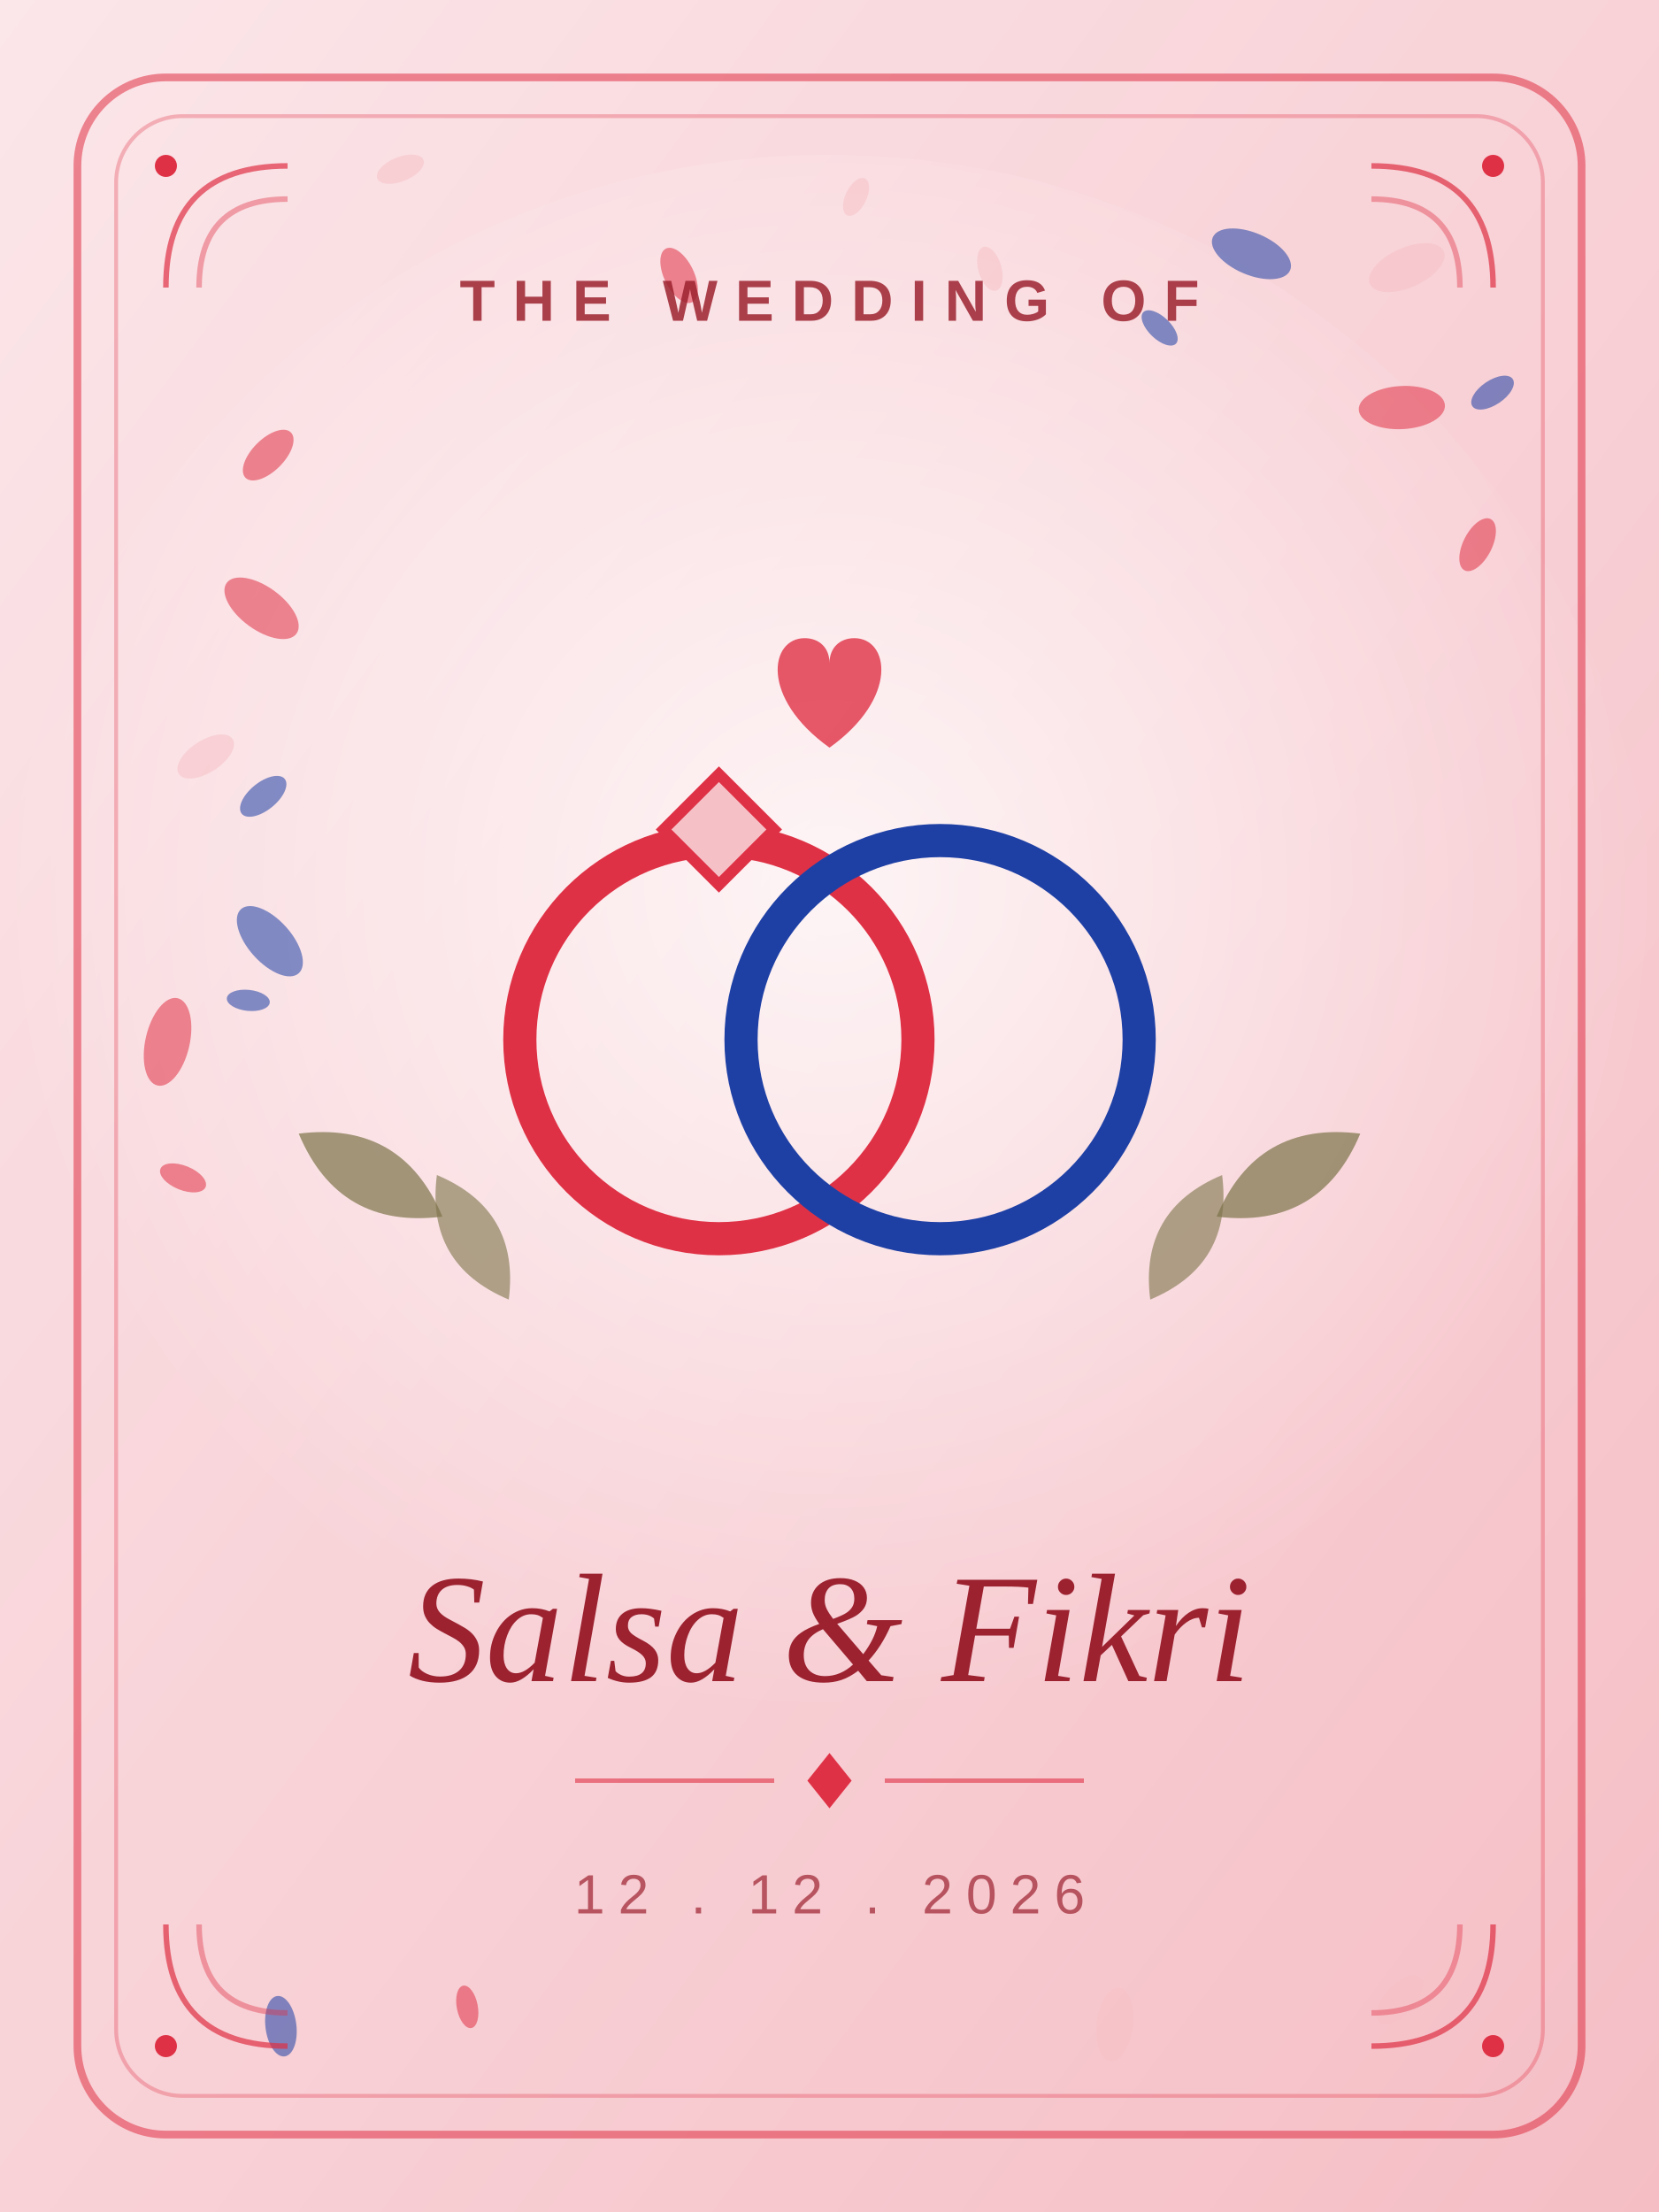
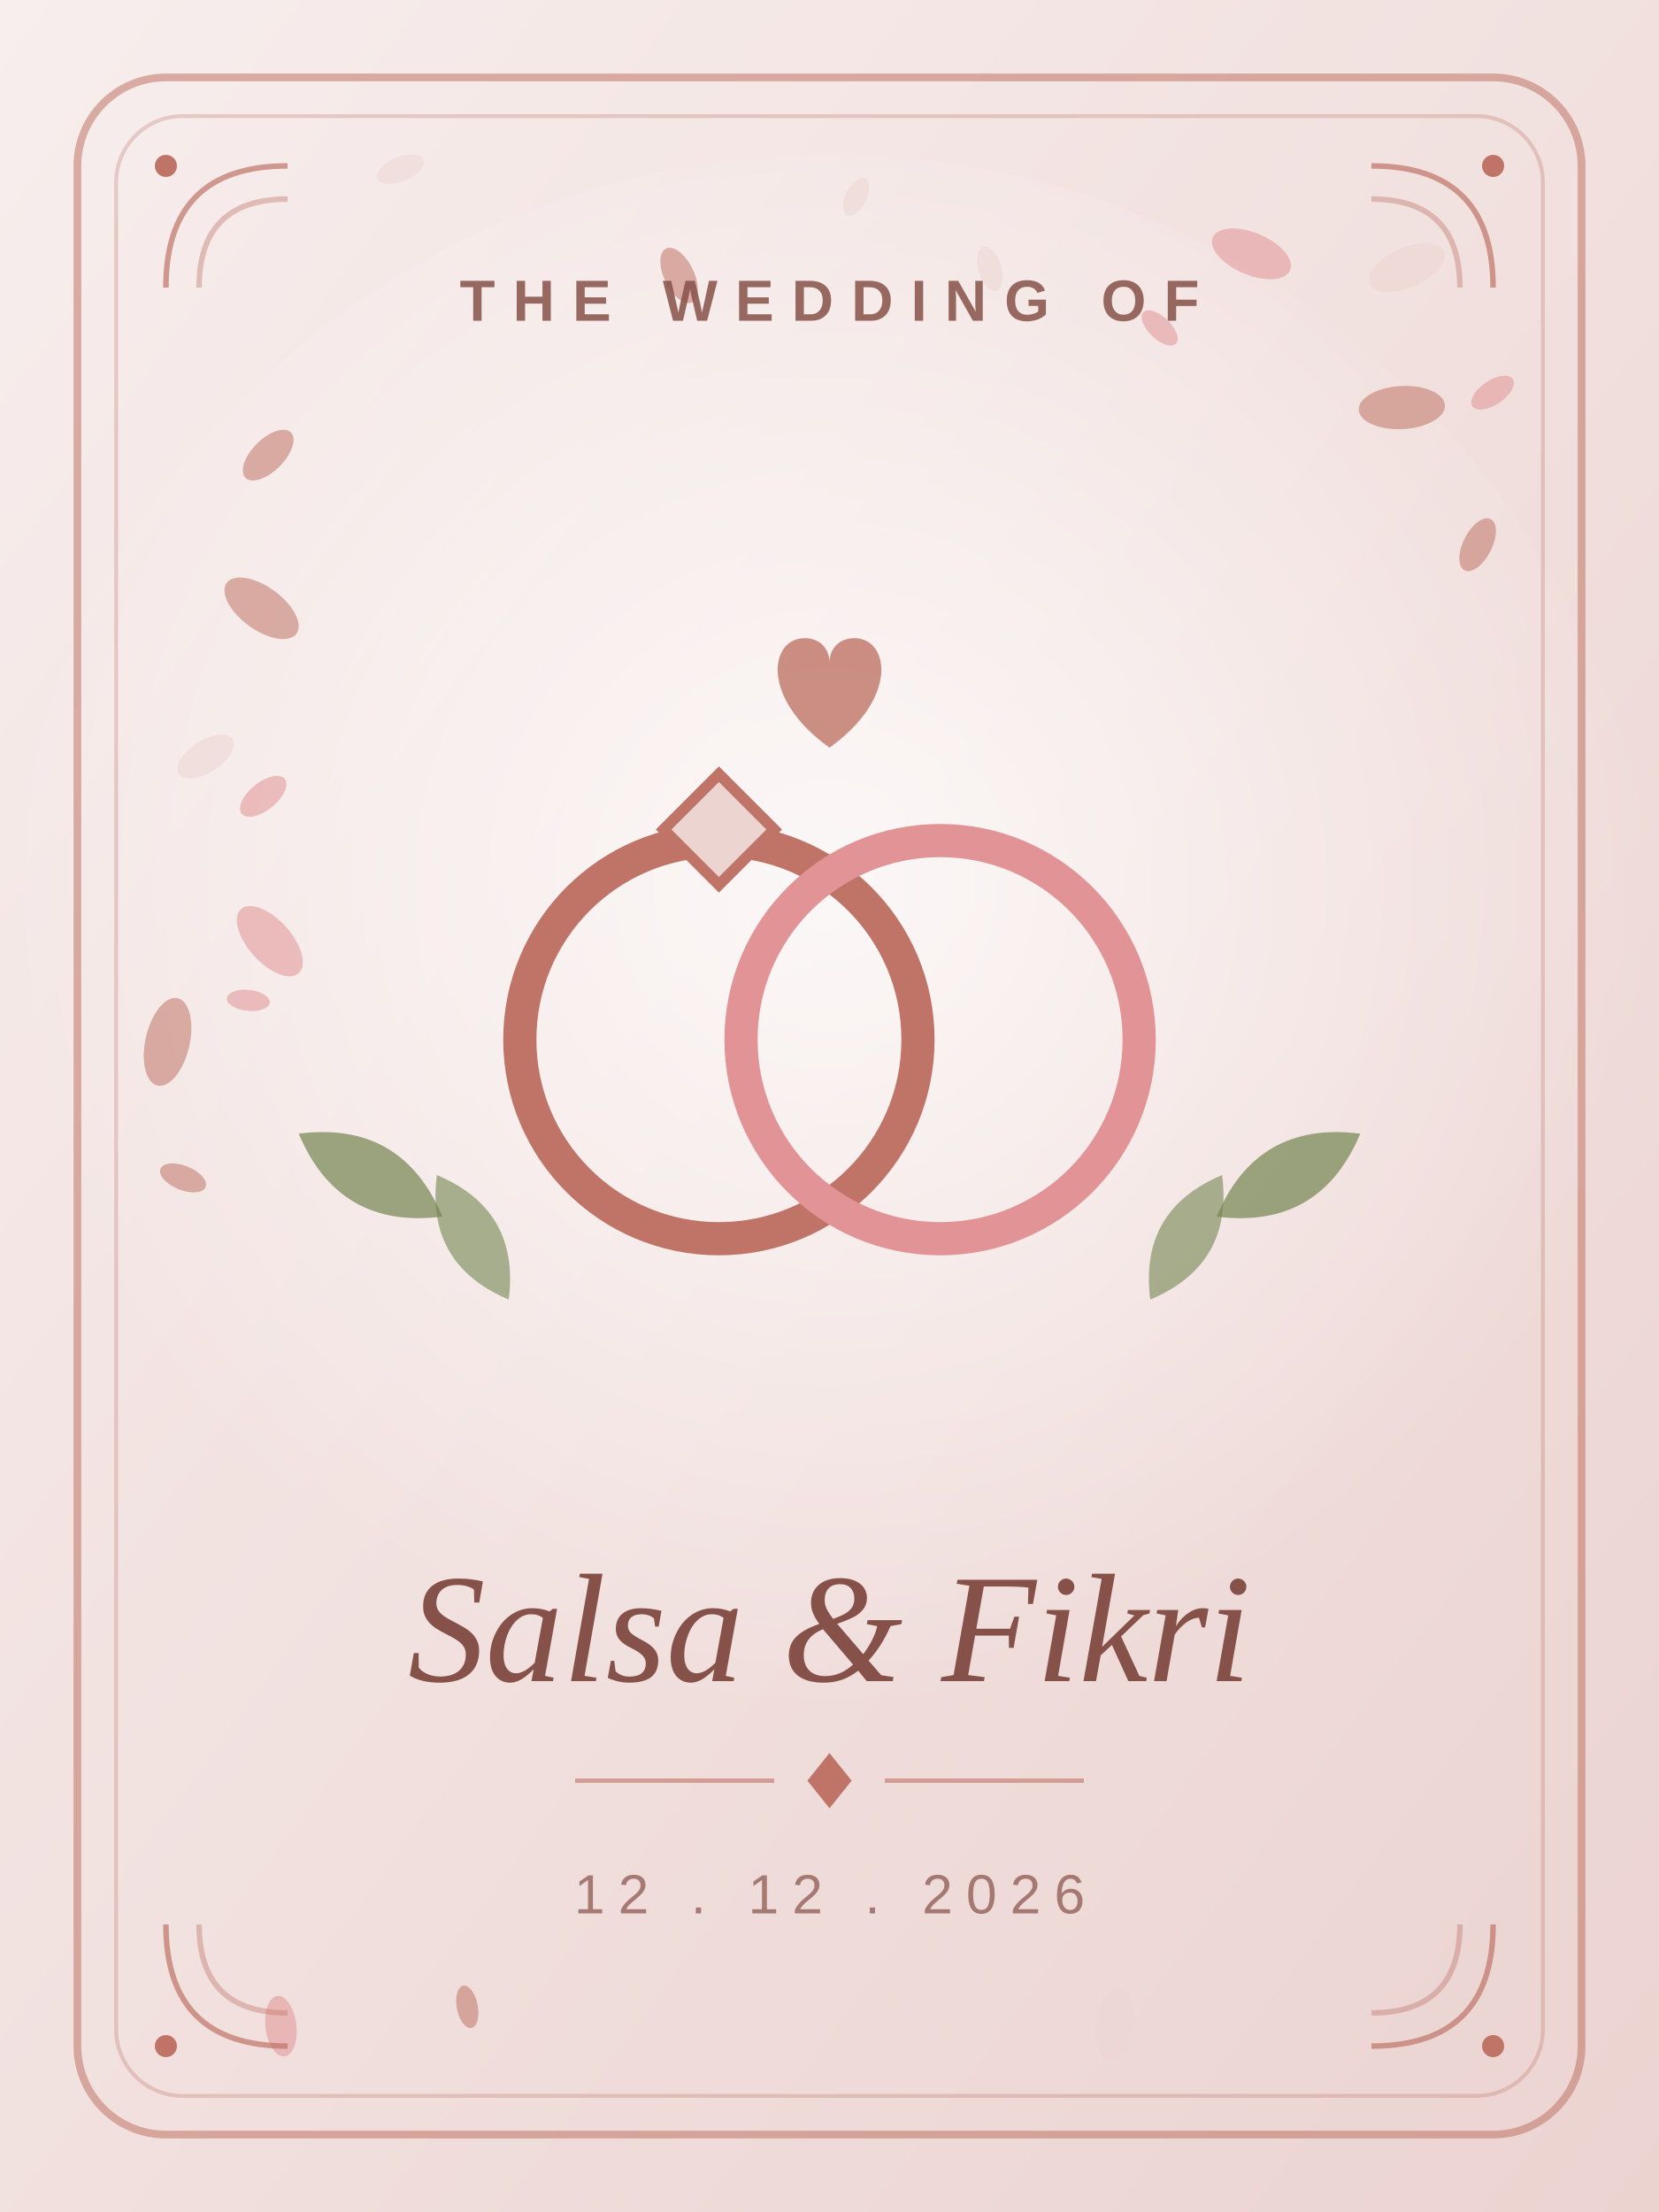
<svg xmlns="http://www.w3.org/2000/svg" viewBox="0 0 300 400" width="600" height="800">
  <defs>
    <linearGradient id="bg" x1="0" y1="0" x2="1" y2="1">
-       <stop offset="0" stop-color="#fbe6e9" />
-       <stop offset="1" stop-color="#f5bec5" />
+       <stop offset="0" stop-color="#f7eeed" />
+       <stop offset="1" stop-color="#ebd3d0" />
    </linearGradient>
    <radialGradient id="glow" cx="0.5" cy="0.44" r="0.5">
      <stop offset="0" stop-color="#ffffff" stop-opacity="0.75" />
      <stop offset="1" stop-color="#ffffff" stop-opacity="0" />
    </radialGradient>
  </defs>
  <rect width="300" height="400" fill="url(#bg)" />
  <circle cx="150" cy="178" r="150" fill="url(#glow)" />
  <g>
-     <ellipse cx="30.3" cy="188.4" rx="4.0" ry="8.1" fill="#df3145" fill-opacity="0.55" transform="rotate(13 30.3 188.4)" />
-     <ellipse cx="50.8" cy="366.4" rx="2.8" ry="5.5" fill="#1e40a5" fill-opacity="0.55" transform="rotate(173 50.8 366.4)" />
-     <ellipse cx="201.6" cy="366.1" rx="3.3" ry="6.7" fill="#f5c1c7" fill-opacity="0.55" transform="rotate(7 201.6 366.1)" />
-     <ellipse cx="47.3" cy="110.0" rx="3.9" ry="7.8" fill="#df3145" fill-opacity="0.55" transform="rotate(126 47.3 110.0)" />
-     <ellipse cx="47.6" cy="144.0" rx="2.5" ry="5.0" fill="#1e40a5" fill-opacity="0.55" transform="rotate(51 47.6 144.0)" />
-     <ellipse cx="154.8" cy="35.6" rx="1.9" ry="3.7" fill="#f5c1c7" fill-opacity="0.55" transform="rotate(26 154.8 35.6)" />
-     <ellipse cx="267.2" cy="98.5" rx="2.6" ry="5.2" fill="#df3145" fill-opacity="0.55" transform="rotate(207 267.2 98.5)" />
-     <ellipse cx="44.9" cy="180.9" rx="1.9" ry="3.9" fill="#1e40a5" fill-opacity="0.55" transform="rotate(96 44.9 180.9)" />
-     <ellipse cx="254.4" cy="48.4" rx="3.6" ry="7.3" fill="#f5c1c7" fill-opacity="0.55" transform="rotate(246 254.4 48.4)" />
-     <ellipse cx="48.5" cy="82.3" rx="2.9" ry="5.8" fill="#df3145" fill-opacity="0.55" transform="rotate(225 48.5 82.3)" />
-     <ellipse cx="226.3" cy="45.9" rx="3.8" ry="7.6" fill="#1e40a5" fill-opacity="0.55" transform="rotate(113 226.3 45.9)" />
-     <ellipse cx="72.4" cy="30.6" rx="2.2" ry="4.5" fill="#f5c1c7" fill-opacity="0.55" transform="rotate(68 72.4 30.6)" />
-     <ellipse cx="253.5" cy="73.7" rx="3.9" ry="7.8" fill="#df3145" fill-opacity="0.55" transform="rotate(267 253.5 73.7)" />
-     <ellipse cx="269.9" cy="71.0" rx="2.2" ry="4.4" fill="#1e40a5" fill-opacity="0.55" transform="rotate(236 269.9 71.0)" />
-     <ellipse cx="179.0" cy="48.6" rx="2.1" ry="4.1" fill="#f5c1c7" fill-opacity="0.55" transform="rotate(164 179.0 48.6)" />
-     <ellipse cx="33.1" cy="213.0" rx="2.2" ry="4.4" fill="#df3145" fill-opacity="0.55" transform="rotate(112 33.1 213.0)" />
-     <ellipse cx="48.8" cy="170.2" rx="3.9" ry="7.8" fill="#1e40a5" fill-opacity="0.55" transform="rotate(138 48.8 170.2)" />
-     <ellipse cx="37.2" cy="136.8" rx="2.9" ry="5.8" fill="#f5c1c7" fill-opacity="0.55" transform="rotate(237 37.2 136.8)" />
-     <ellipse cx="84.5" cy="362.9" rx="1.9" ry="3.9" fill="#df3145" fill-opacity="0.55" transform="rotate(169 84.5 362.9)" />
-     <ellipse cx="209.7" cy="59.3" rx="2.0" ry="4.1" fill="#1e40a5" fill-opacity="0.55" transform="rotate(314 209.7 59.3)" />
-     <ellipse cx="253.1" cy="361.6" rx="2.7" ry="5.5" fill="#f5c1c7" fill-opacity="0.55" transform="rotate(43 253.1 361.6)" />
-     <ellipse cx="122.8" cy="49.8" rx="2.7" ry="5.4" fill="#df3145" fill-opacity="0.55" transform="rotate(154 122.8 49.8)" />
+     <ellipse cx="30.3" cy="188.4" rx="4.0" ry="8.1" fill="#bf7467" fill-opacity="0.55" transform="rotate(13 30.3 188.4)" />
+     <ellipse cx="50.8" cy="366.4" rx="2.8" ry="5.5" fill="#e29395" fill-opacity="0.55" transform="rotate(173 50.8 366.4)" />
+     <ellipse cx="201.6" cy="366.1" rx="3.3" ry="6.7" fill="#ecd5d1" fill-opacity="0.55" transform="rotate(7 201.6 366.1)" />
+     <ellipse cx="47.3" cy="110.0" rx="3.9" ry="7.8" fill="#bf7467" fill-opacity="0.55" transform="rotate(126 47.3 110.0)" />
+     <ellipse cx="47.6" cy="144.0" rx="2.5" ry="5.0" fill="#e29395" fill-opacity="0.55" transform="rotate(51 47.6 144.0)" />
+     <ellipse cx="154.8" cy="35.6" rx="1.9" ry="3.7" fill="#ecd5d1" fill-opacity="0.55" transform="rotate(26 154.8 35.6)" />
+     <ellipse cx="267.2" cy="98.5" rx="2.6" ry="5.2" fill="#bf7467" fill-opacity="0.55" transform="rotate(207 267.2 98.5)" />
+     <ellipse cx="44.9" cy="180.9" rx="1.9" ry="3.9" fill="#e29395" fill-opacity="0.55" transform="rotate(96 44.9 180.9)" />
+     <ellipse cx="254.4" cy="48.4" rx="3.6" ry="7.3" fill="#ecd5d1" fill-opacity="0.55" transform="rotate(246 254.4 48.4)" />
+     <ellipse cx="48.5" cy="82.3" rx="2.9" ry="5.8" fill="#bf7467" fill-opacity="0.55" transform="rotate(225 48.5 82.3)" />
+     <ellipse cx="226.3" cy="45.9" rx="3.8" ry="7.6" fill="#e29395" fill-opacity="0.55" transform="rotate(113 226.3 45.9)" />
+     <ellipse cx="72.4" cy="30.6" rx="2.2" ry="4.5" fill="#ecd5d1" fill-opacity="0.55" transform="rotate(68 72.4 30.6)" />
+     <ellipse cx="253.5" cy="73.7" rx="3.9" ry="7.8" fill="#bf7467" fill-opacity="0.55" transform="rotate(267 253.5 73.7)" />
+     <ellipse cx="269.9" cy="71.0" rx="2.2" ry="4.4" fill="#e29395" fill-opacity="0.55" transform="rotate(236 269.9 71.0)" />
+     <ellipse cx="179.0" cy="48.6" rx="2.1" ry="4.1" fill="#ecd5d1" fill-opacity="0.55" transform="rotate(164 179.0 48.6)" />
+     <ellipse cx="33.1" cy="213.0" rx="2.2" ry="4.4" fill="#bf7467" fill-opacity="0.55" transform="rotate(112 33.1 213.0)" />
+     <ellipse cx="48.8" cy="170.2" rx="3.9" ry="7.8" fill="#e29395" fill-opacity="0.55" transform="rotate(138 48.8 170.2)" />
+     <ellipse cx="37.2" cy="136.8" rx="2.9" ry="5.8" fill="#ecd5d1" fill-opacity="0.55" transform="rotate(237 37.2 136.8)" />
+     <ellipse cx="84.5" cy="362.9" rx="1.9" ry="3.9" fill="#bf7467" fill-opacity="0.55" transform="rotate(169 84.5 362.9)" />
+     <ellipse cx="209.7" cy="59.3" rx="2.0" ry="4.1" fill="#e29395" fill-opacity="0.55" transform="rotate(314 209.7 59.3)" />
+     <ellipse cx="253.1" cy="361.6" rx="2.7" ry="5.5" fill="#ecd5d1" fill-opacity="0.55" transform="rotate(43 253.1 361.6)" />
+     <ellipse cx="122.8" cy="49.8" rx="2.7" ry="5.4" fill="#bf7467" fill-opacity="0.55" transform="rotate(154 122.8 49.8)" />
  </g>
-   <rect x="14" y="14" width="272" height="372" rx="16" fill="none" stroke="#df3145" stroke-opacity="0.55" stroke-width="1.4" />
-   <rect x="21" y="21" width="258" height="358" rx="12" fill="none" stroke="#df3145" stroke-opacity="0.3" stroke-width="0.7" />
-   <g transform="translate(30 30) rotate(0)" fill="none" stroke="#df3145" stroke-width="1" stroke-opacity="0.7">
+   <rect x="14" y="14" width="272" height="372" rx="16" fill="none" stroke="#bf7467" stroke-opacity="0.55" stroke-width="1.4" />
+   <rect x="21" y="21" width="258" height="358" rx="12" fill="none" stroke="#bf7467" stroke-opacity="0.3" stroke-width="0.7" />
+   <g transform="translate(30 30) rotate(0)" fill="none" stroke="#bf7467" stroke-width="1" stroke-opacity="0.7">
    <path d="M0 22 Q0 0 22 0" />
    <path d="M6 22 Q6 6 22 6" stroke-opacity="0.4" />
-     <circle cx="0" cy="0" r="2" fill="#df3145" stroke="none" />
+     <circle cx="0" cy="0" r="2" fill="#bf7467" stroke="none" />
  </g>
-   <g transform="translate(270 30) rotate(90)" fill="none" stroke="#df3145" stroke-width="1" stroke-opacity="0.7">
+   <g transform="translate(270 30) rotate(90)" fill="none" stroke="#bf7467" stroke-width="1" stroke-opacity="0.7">
    <path d="M0 22 Q0 0 22 0" />
    <path d="M6 22 Q6 6 22 6" stroke-opacity="0.4" />
-     <circle cx="0" cy="0" r="2" fill="#df3145" stroke="none" />
+     <circle cx="0" cy="0" r="2" fill="#bf7467" stroke="none" />
  </g>
-   <g transform="translate(270 370) rotate(180)" fill="none" stroke="#df3145" stroke-width="1" stroke-opacity="0.7">
+   <g transform="translate(270 370) rotate(180)" fill="none" stroke="#bf7467" stroke-width="1" stroke-opacity="0.7">
    <path d="M0 22 Q0 0 22 0" />
    <path d="M6 22 Q6 6 22 6" stroke-opacity="0.4" />
-     <circle cx="0" cy="0" r="2" fill="#df3145" stroke="none" />
+     <circle cx="0" cy="0" r="2" fill="#bf7467" stroke="none" />
  </g>
-   <g transform="translate(30 370) rotate(270)" fill="none" stroke="#df3145" stroke-width="1" stroke-opacity="0.7">
+   <g transform="translate(30 370) rotate(270)" fill="none" stroke="#bf7467" stroke-width="1" stroke-opacity="0.7">
    <path d="M0 22 Q0 0 22 0" />
    <path d="M6 22 Q6 6 22 6" stroke-opacity="0.4" />
-     <circle cx="0" cy="0" r="2" fill="#df3145" stroke="none" />
+     <circle cx="0" cy="0" r="2" fill="#bf7467" stroke="none" />
  </g>
-   <text x="150" y="58" text-anchor="middle" font-family="'Helvetica Neue', Arial, sans-serif" font-size="10.5" font-weight="600" letter-spacing="3.2" fill="#9c2230" fill-opacity="0.85">THE WEDDING OF</text>
+   <text x="150" y="58" text-anchor="middle" font-family="'Helvetica Neue', Arial, sans-serif" font-size="10.5" font-weight="600" letter-spacing="3.2" fill="#865148" fill-opacity="0.85">THE WEDDING OF</text>
  <g transform="translate(150 180)">
-     <path d="M0 0 Q11.4 -15 0 -30 Q-11.4 -15 0 0 Z" fill="#7c7449" fill-opacity="0.7" transform="translate(-70 40) rotate(-60)" />
-     <path d="M0 0 Q9.88 -13 0 -26 Q-9.88 -13 0 0 Z" fill="#7c7449" fill-opacity="0.6" transform="translate(-58 55) rotate(-30)" />
-     <path d="M0 0 Q11.4 -15 0 -30 Q-11.4 -15 0 0 Z" fill="#7c7449" fill-opacity="0.7" transform="translate(70 40) rotate(60)" />
-     <path d="M0 0 Q9.88 -13 0 -26 Q-9.88 -13 0 0 Z" fill="#7c7449" fill-opacity="0.6" transform="translate(58 55) rotate(30)" />
-     <circle cx="-20" cy="8" r="36" fill="none" stroke="#df3145" stroke-width="6" />
-     <circle cx="20" cy="8" r="36" fill="none" stroke="#1e40a5" stroke-width="6" />
-     <path d="M-20 -40 L-10 -30 L-20 -20 L-30 -30 Z" fill="#f5c1c7" stroke="#df3145" stroke-width="2" />
-     <path d="M0 8 C-14 -2 -12 -14 -5 -14 C-2 -14 0 -12 0 -9 C0 -12 2 -14 5 -14 C12 -14 14 -2 0 8 Z" fill="#df3145" fill-opacity="0.8" transform="translate(0 -52) scale(0.9)" />
+     <path d="M0 0 Q11.4 -15 0 -30 Q-11.4 -15 0 0 Z" fill="#748551" fill-opacity="0.7" transform="translate(-70 40) rotate(-60)" />
+     <path d="M0 0 Q9.88 -13 0 -26 Q-9.88 -13 0 0 Z" fill="#748551" fill-opacity="0.6" transform="translate(-58 55) rotate(-30)" />
+     <path d="M0 0 Q11.4 -15 0 -30 Q-11.4 -15 0 0 Z" fill="#748551" fill-opacity="0.7" transform="translate(70 40) rotate(60)" />
+     <path d="M0 0 Q9.88 -13 0 -26 Q-9.88 -13 0 0 Z" fill="#748551" fill-opacity="0.6" transform="translate(58 55) rotate(30)" />
+     <circle cx="-20" cy="8" r="36" fill="none" stroke="#bf7467" stroke-width="6" />
+     <circle cx="20" cy="8" r="36" fill="none" stroke="#e29395" stroke-width="6" />
+     <path d="M-20 -40 L-10 -30 L-20 -20 L-30 -30 Z" fill="#ecd5d1" stroke="#bf7467" stroke-width="2" />
+     <path d="M0 8 C-14 -2 -12 -14 -5 -14 C-2 -14 0 -12 0 -9 C0 -12 2 -14 5 -14 C12 -14 14 -2 0 8 Z" fill="#bf7467" fill-opacity="0.8" transform="translate(0 -52) scale(0.9)" />
  </g>
-   <text x="150" y="304" text-anchor="middle" font-family="Georgia, 'Times New Roman', serif" font-style="italic" font-size="28" fill="#9c2230">Salsa &amp; Fikri</text>
-   <g fill="#df3145" stroke="#df3145">
+   <text x="150" y="304" text-anchor="middle" font-family="Georgia, 'Times New Roman', serif" font-style="italic" font-size="28" fill="#865148">Salsa &amp; Fikri</text>
+   <g fill="#bf7467" stroke="#bf7467">
    <line x1="104" y1="322" x2="140" y2="322" stroke-width="0.8" stroke-opacity="0.6" />
    <line x1="160" y1="322" x2="196" y2="322" stroke-width="0.8" stroke-opacity="0.6" />
    <path d="M150 317 L154 322 L150 327 L146 322 Z" stroke="none" />
  </g>
-   <text x="150" y="346" text-anchor="middle" font-family="'Helvetica Neue', Arial, sans-serif" font-size="10" letter-spacing="2.4" fill="#9c2230" fill-opacity="0.7">12 . 12 . 2026</text>
+   <text x="150" y="346" text-anchor="middle" font-family="'Helvetica Neue', Arial, sans-serif" font-size="10" letter-spacing="2.4" fill="#865148" fill-opacity="0.7">12 . 12 . 2026</text>
</svg>
